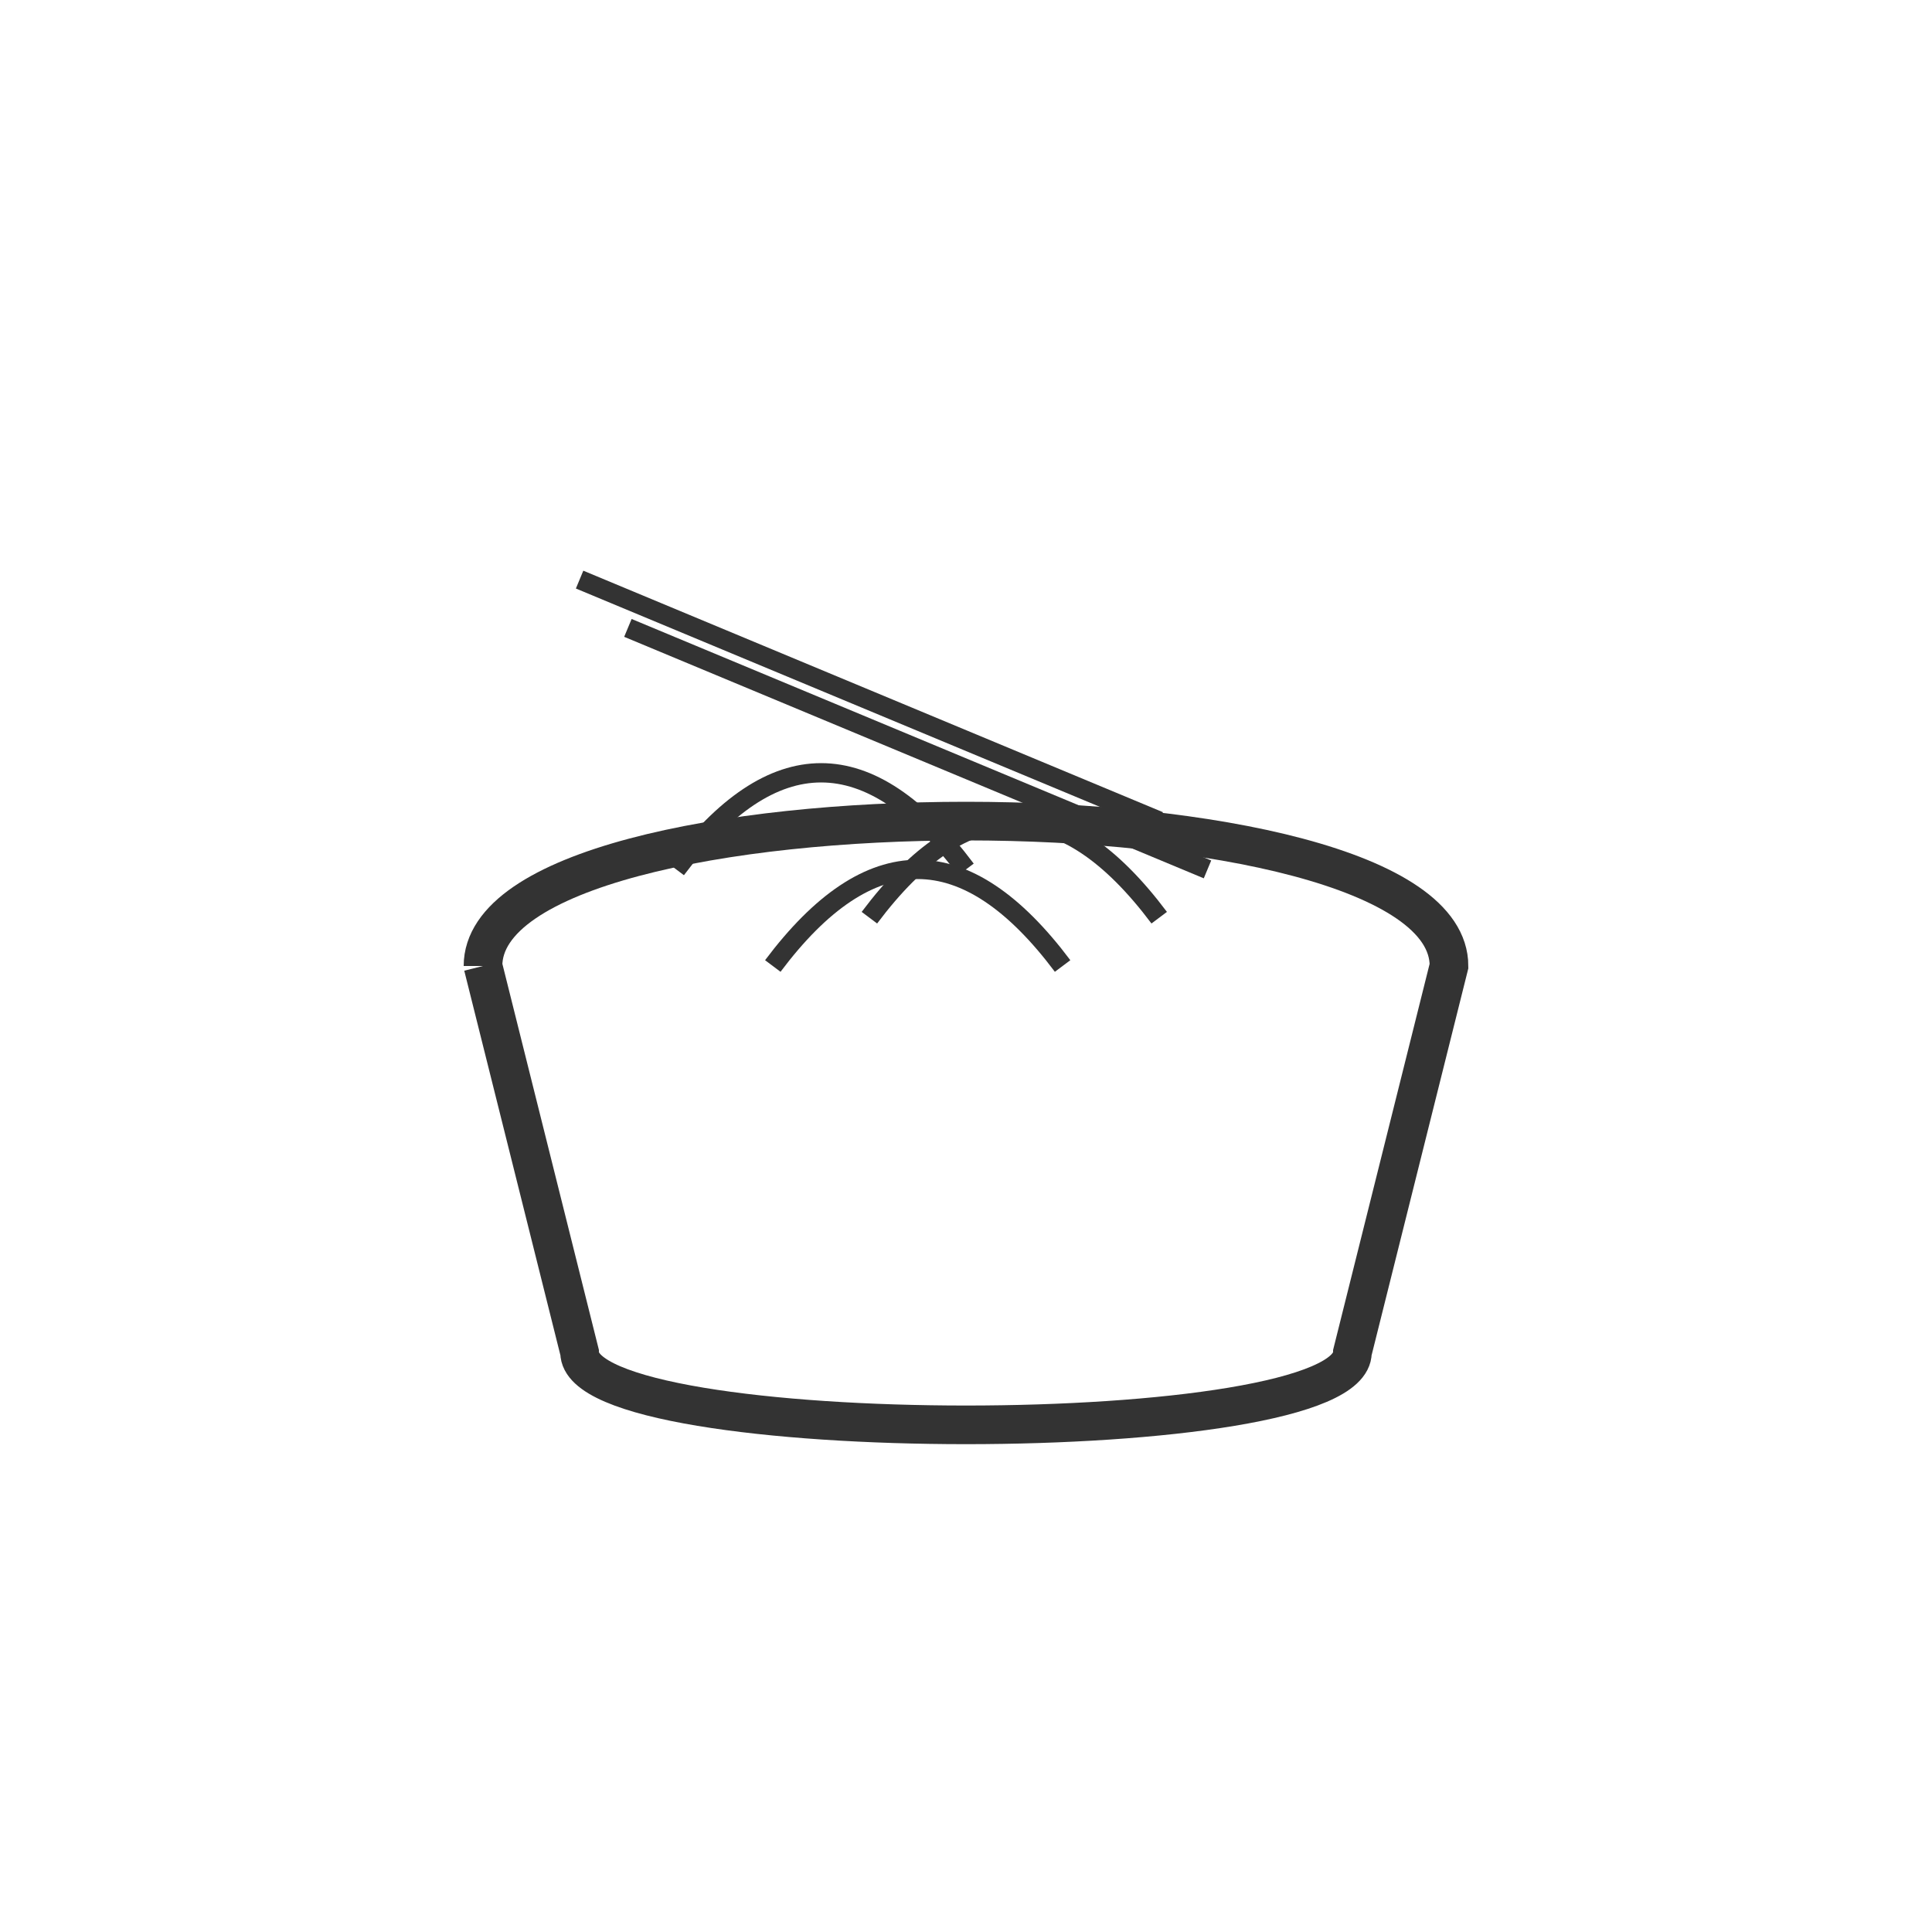
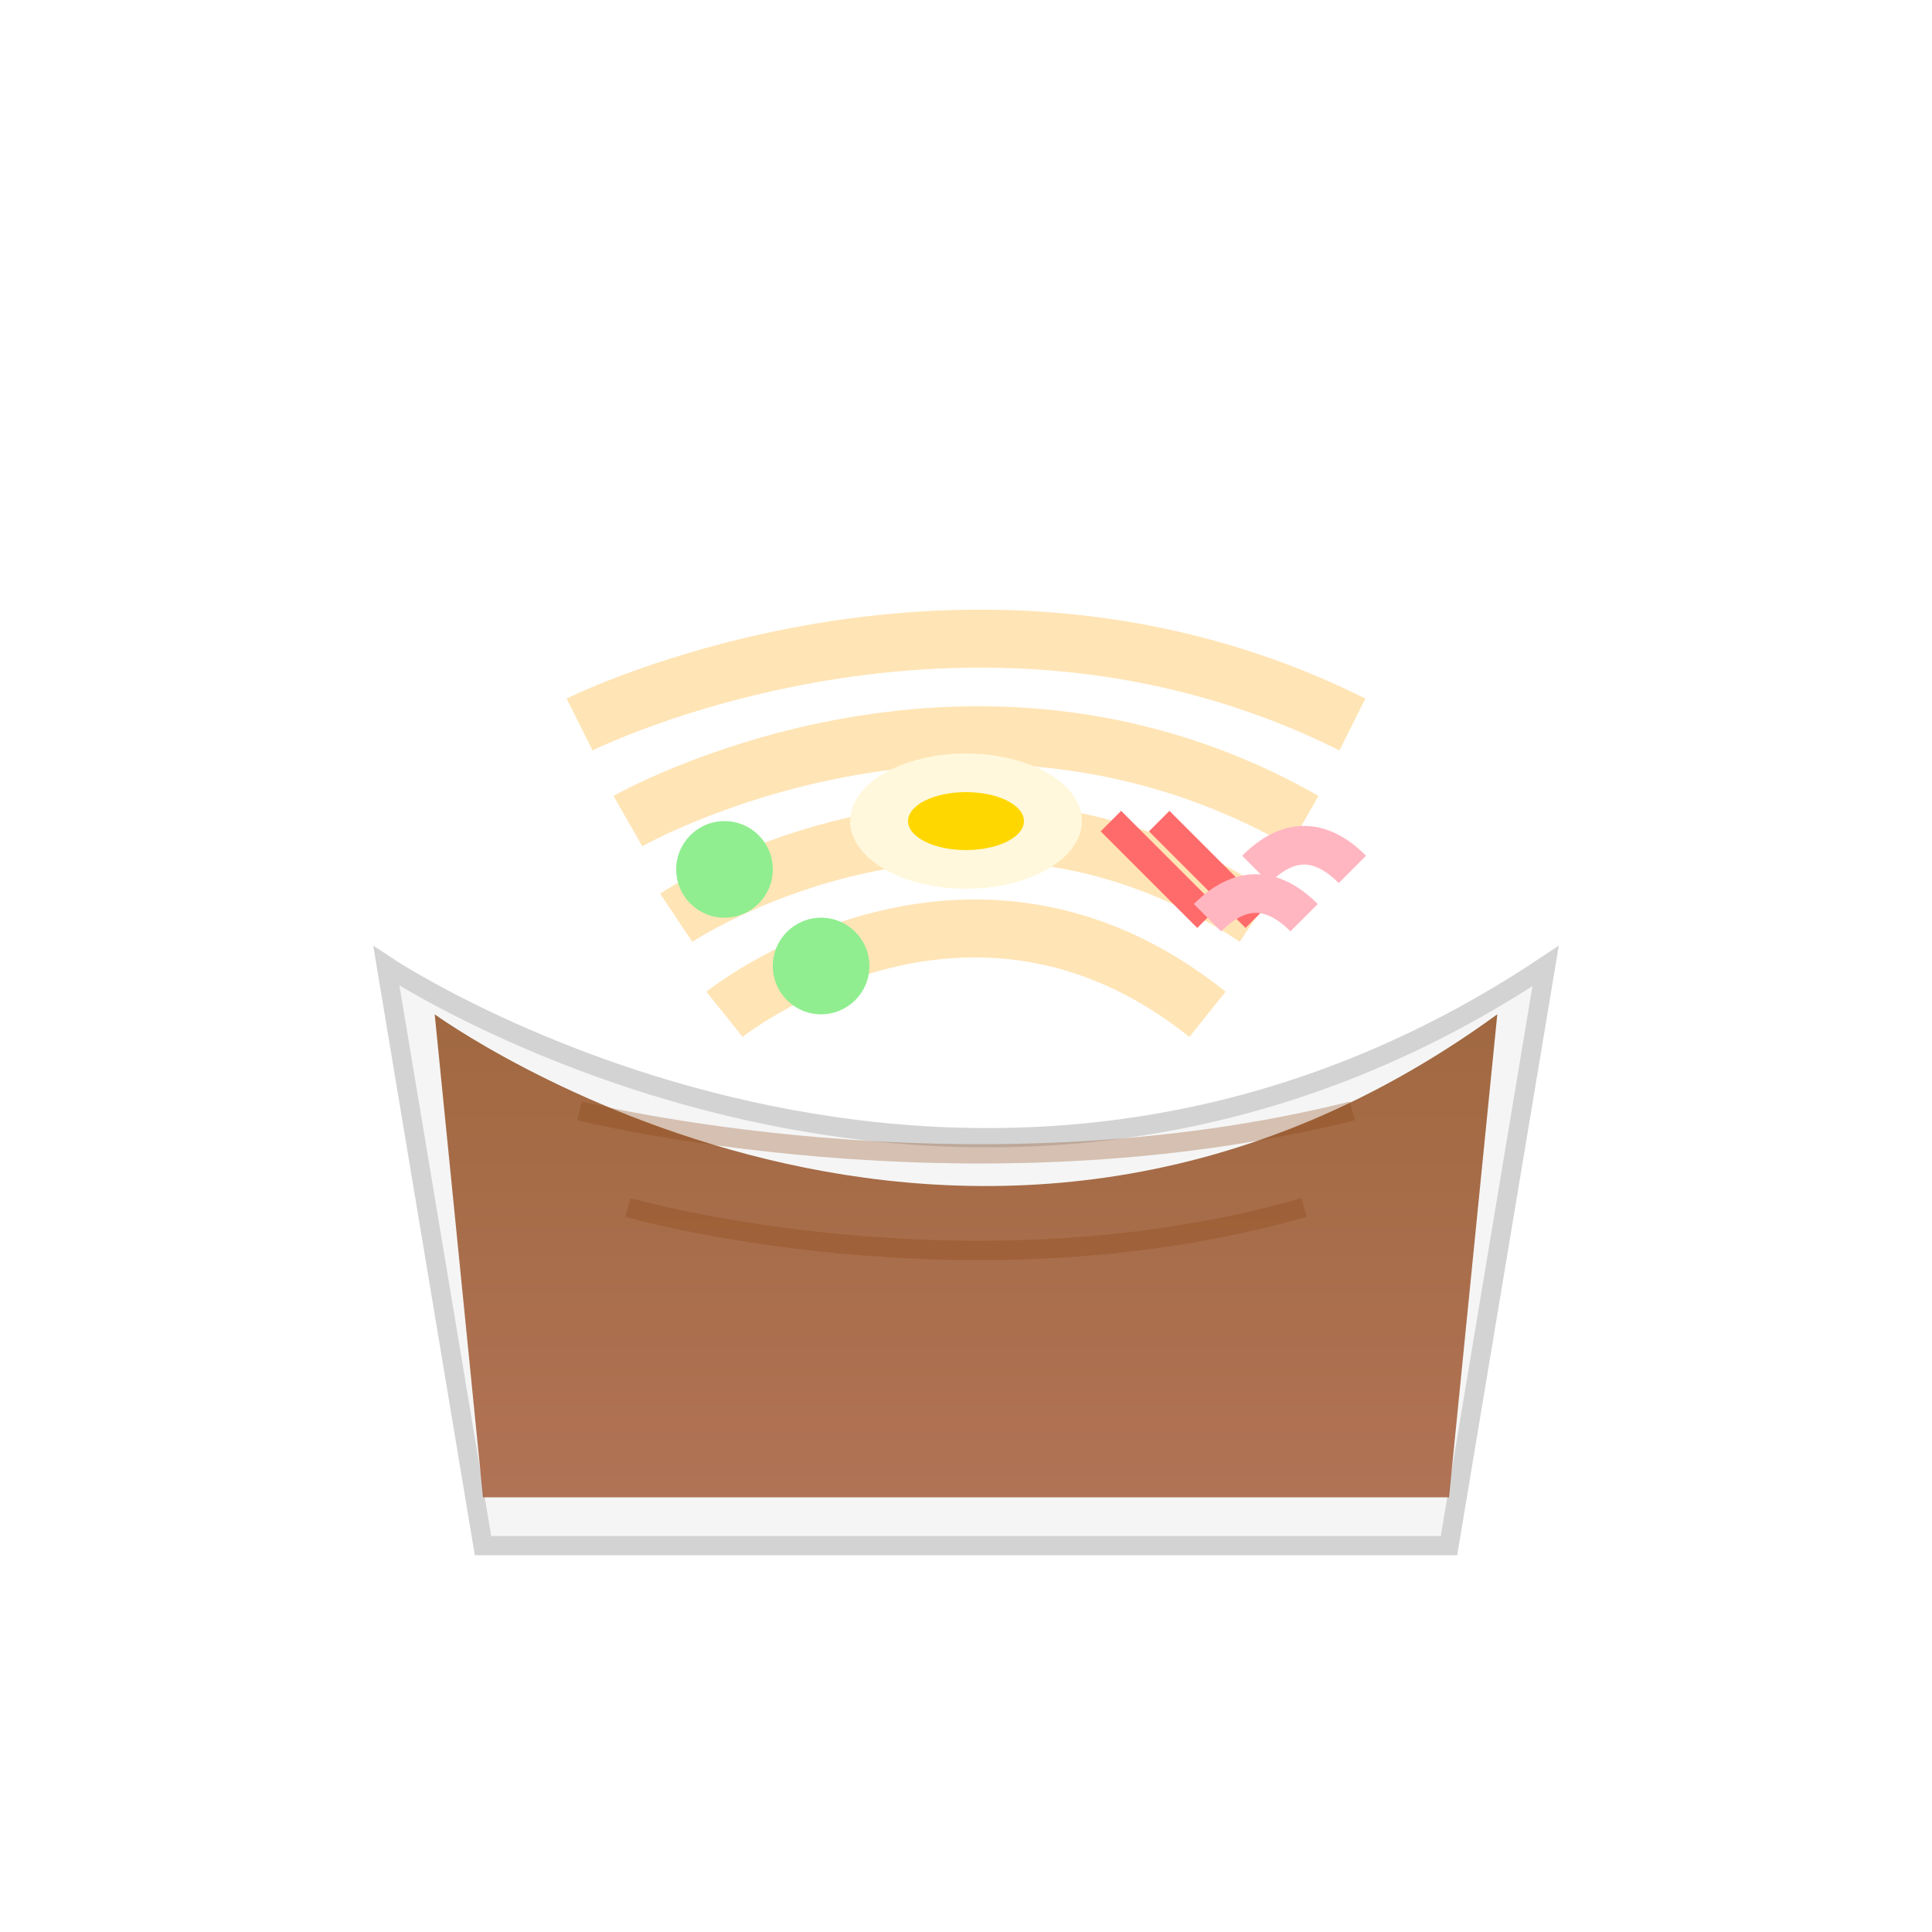
<svg xmlns="http://www.w3.org/2000/svg" width="200" height="200" viewBox="0 0 200 200" fill="none">
-   <path d="M50 100 C50 80 150 80 150 100 L140 140 C140 150 60 150 60 140 L50 100" stroke="#333" stroke-width="4" fill="none" />
-   <path d="M70 90 Q85 70 100 90" stroke="#333" stroke-width="2" fill="none" />
-   <path d="M90 95 Q105 75 120 95" stroke="#333" stroke-width="2" fill="none" />
-   <path d="M80 100 Q95 80 110 100" stroke="#333" stroke-width="2" fill="none" />
-   <line x1="60" y1="60" x2="120" y2="85" stroke="#333" stroke-width="2" />
-   <line x1="65" y1="65" x2="125" y2="90" stroke="#333" stroke-width="2" />
+   <defs>
+     <linearGradient id="soupGradient" x1="0%" y1="0%" x2="0%" y2="100%">
+       <stop offset="0%" style="stop-color:#8B4513" />
+       <stop offset="100%" style="stop-color:#A0522D" />
+     </linearGradient>
+   </defs>
+   <path d="M40 100 C40 100, 100 140, 160 100 L150 160 L50 160 Z" fill="#F5F5F5" stroke="#D3D3D3" stroke-width="2" />
+   <path d="M45 105 C45 105, 100 145, 155 105 L150 155 L50 155 Z" fill="url(#soupGradient)" opacity="0.8" />
+   <path d="M60 75 C60 75, 100 55, 140 75" stroke="#FFE4B5" stroke-width="6" fill="none" />
+   <path d="M65 85 C65 85, 100 65, 135 85" stroke="#FFE4B5" stroke-width="6" fill="none" />
+   <path d="M70 95 C70 95, 100 75, 130 95" stroke="#FFE4B5" stroke-width="6" fill="none" />
+   <path d="M75 105 C75 105, 100 85, 125 105" stroke="#FFE4B5" stroke-width="6" fill="none" />
+   <circle cx="75" cy="90" r="5" fill="#90EE90" />
+   <circle cx="85" cy="100" r="5" fill="#90EE90" />
+   <path d="M115 85 L125 95" stroke="#FF6B6B" stroke-width="3" />
+   <path d="M120 85 L130 95" stroke="#FF6B6B" stroke-width="3" />
+   <ellipse cx="100" cy="85" rx="12" ry="7" fill="#FFF8DC" />
+   <ellipse cx="100" cy="85" rx="6" ry="3" fill="#FFD700" />
+   <path d="M130 90 Q135 85 140 90" stroke="#FFB6C1" stroke-width="4" fill="none" />
+   <path d="M125 95 Q130 90 135 95" stroke="#FFB6C1" stroke-width="4" fill="none" />
+   <path d="M60 115 C60 115, 100 125, 140 115" stroke="rgba(139,69,19,0.3)" stroke-width="2" fill="none" />
+   <path d="M65 125 C65 125, 100 135, 135 125" stroke="rgba(139,69,19,0.3)" stroke-width="2" fill="none" />
</svg>
